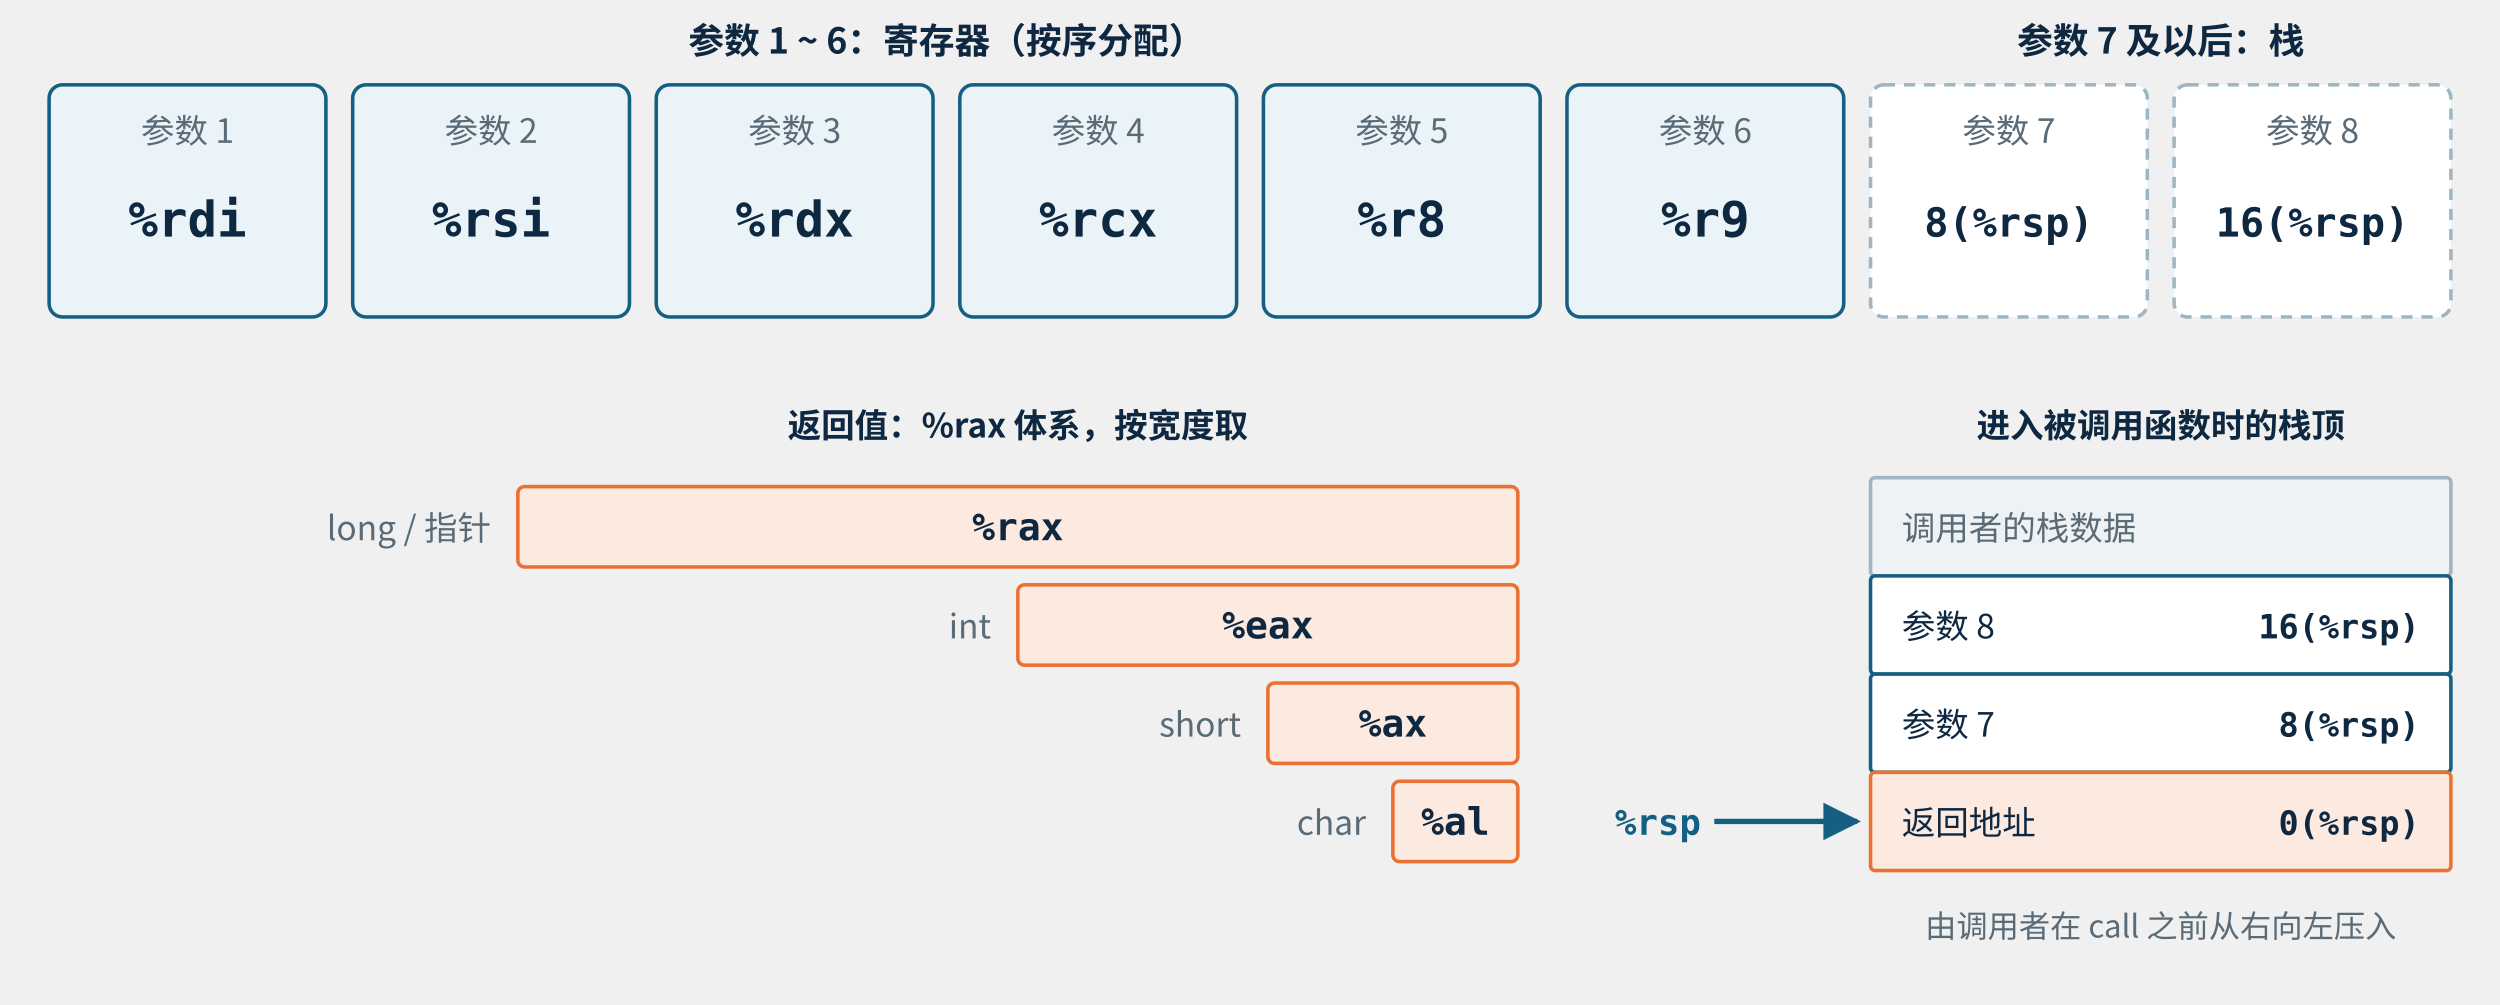
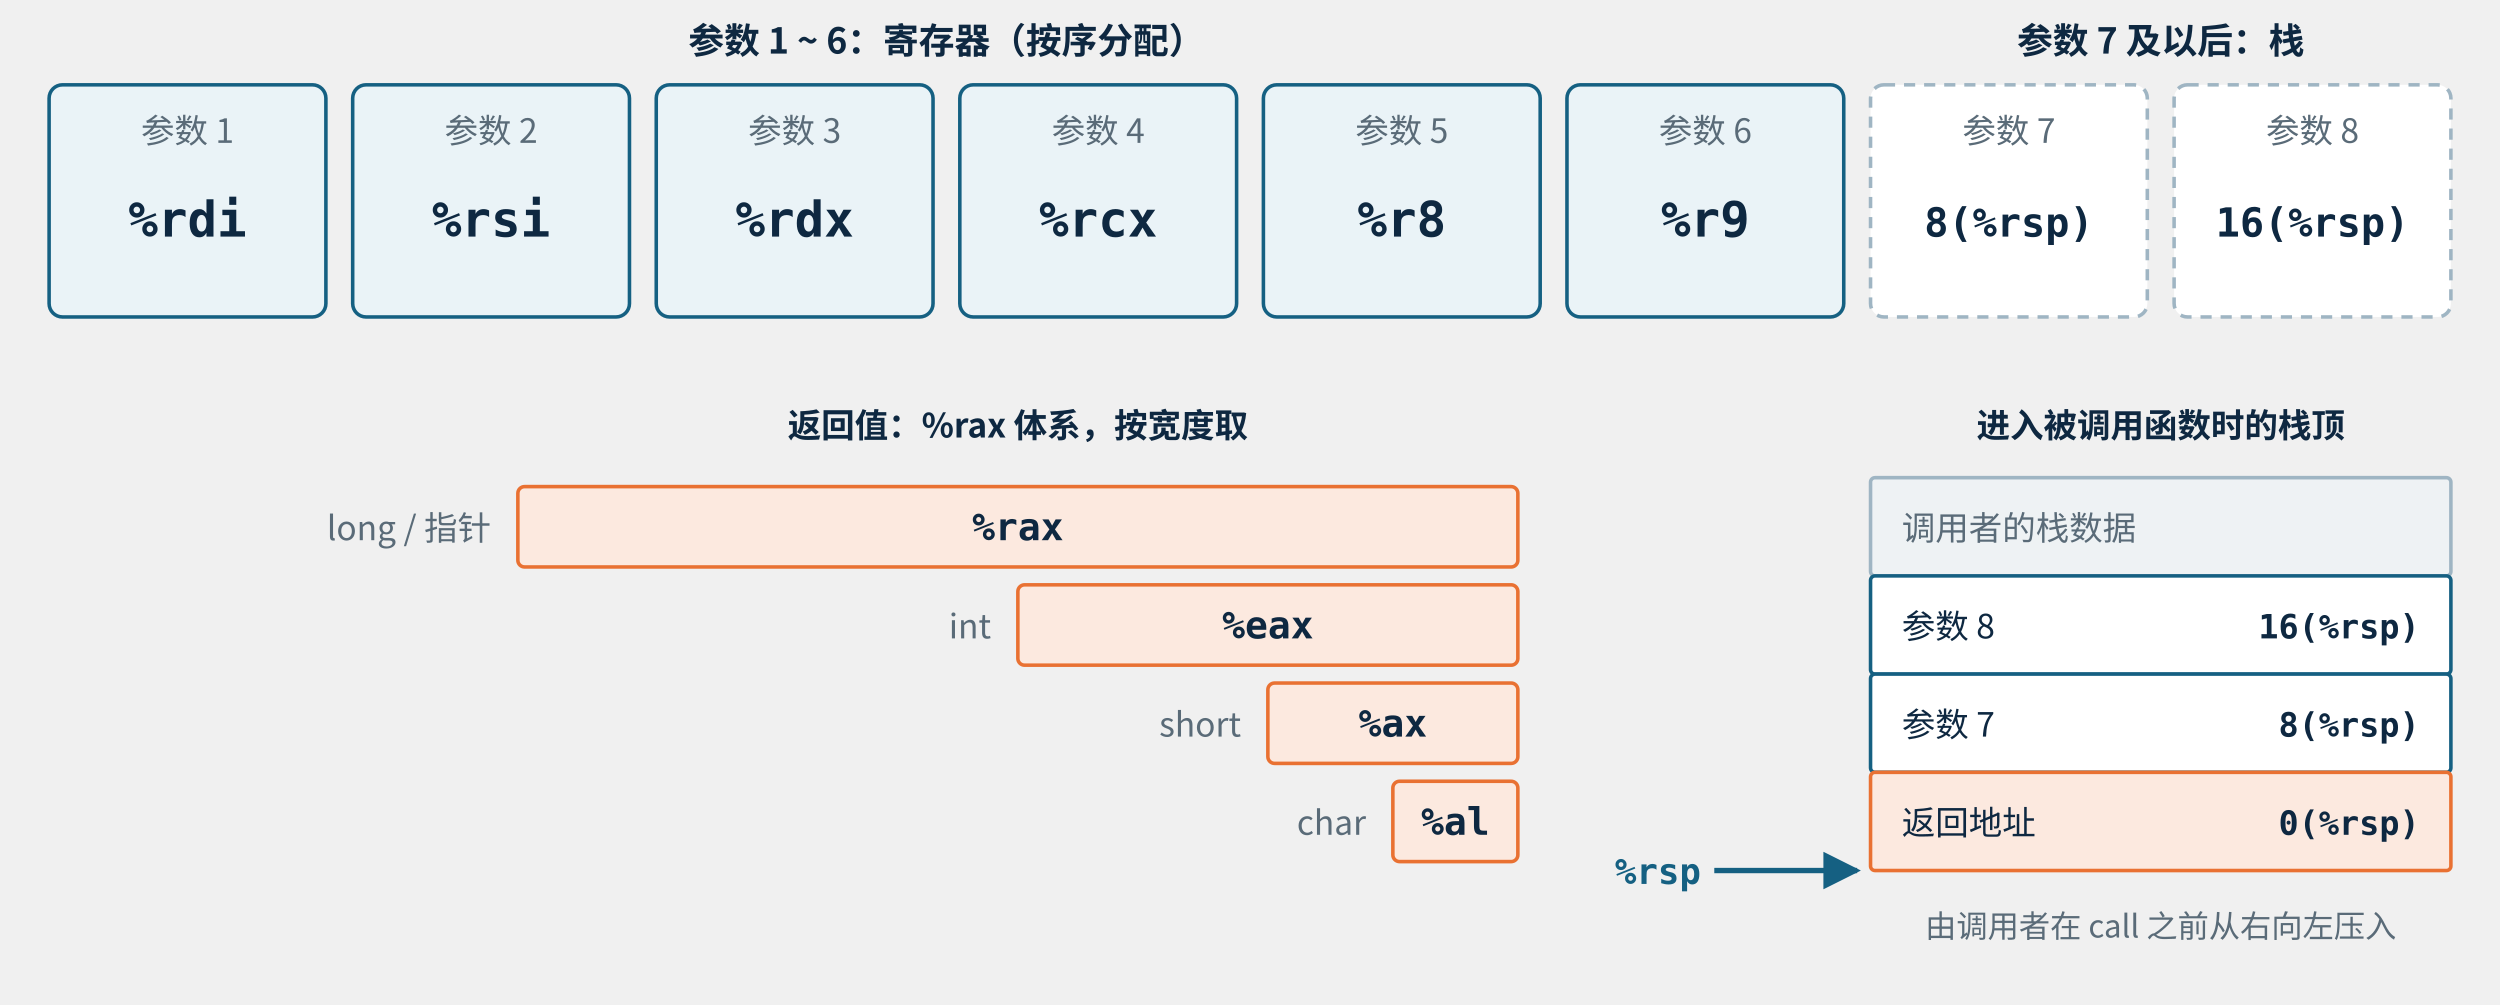
<svg xmlns="http://www.w3.org/2000/svg" viewBox="0 0 1120 450" width="1120" height="450">
  <defs>
    <marker id="ah-156082" viewBox="0 0 10 10" refX="9" refY="5" markerWidth="7" markerHeight="7" orient="auto-start-reverse">
      <path d="M0,0 L10,5 L0,10 z" fill="#156082" />
    </marker>
    <marker id="ah-e97132" viewBox="0 0 10 10" refX="9" refY="5" markerWidth="7" markerHeight="7" orient="auto-start-reverse">
      <path d="M0,0 L10,5 L0,10 z" fill="#e97132" />
    </marker>
    <marker id="ah-0e2841" viewBox="0 0 10 10" refX="9" refY="5" markerWidth="7" markerHeight="7" orient="auto-start-reverse">
      <path d="M0,0 L10,5 L0,10 z" fill="#0e2841" />
    </marker>
    <marker id="ah-2e7d4f" viewBox="0 0 10 10" refX="9" refY="5" markerWidth="7" markerHeight="7" orient="auto-start-reverse">
      <path d="M0,0 L10,5 L0,10 z" fill="#2e7d4f" />
    </marker>
    <marker id="ah-c0392b" viewBox="0 0 10 10" refX="9" refY="5" markerWidth="7" markerHeight="7" orient="auto-start-reverse">
      <path d="M0,0 L10,5 L0,10 z" fill="#c0392b" />
    </marker>
    <marker id="ah-5a6b78" viewBox="0 0 10 10" refX="9" refY="5" markerWidth="7" markerHeight="7" orient="auto-start-reverse">
      <path d="M0,0 L10,5 L0,10 z" fill="#5a6b78" />
    </marker>
    <marker id="ah-9fb5c3" viewBox="0 0 10 10" refX="9" refY="5" markerWidth="7" markerHeight="7" orient="auto-start-reverse">
      <path d="M0,0 L10,5 L0,10 z" fill="#9fb5c3" />
    </marker>
  </defs>
  <text x="424.0" y="24.0" font-family="PingFang SC, Noto Sans CJK SC, Source Han Sans SC, sans-serif" font-size="16" font-weight="bold" fill="#0e2841" text-anchor="middle">参数 1 ~ 6：寄存器（按序分配）</text>
  <text x="968.0" y="24.0" font-family="PingFang SC, Noto Sans CJK SC, Source Han Sans SC, sans-serif" font-size="16" font-weight="bold" fill="#0e2841" text-anchor="middle">参数 7 及以后：栈</text>
  <rect x="22.0" y="38.0" width="124.0" height="104.0" rx="6" fill="#eaf3f7" stroke="#156082" stroke-width="1.6" />
  <text x="84.0" y="64.0" font-family="PingFang SC, Noto Sans CJK SC, Source Han Sans SC, sans-serif" font-size="15" font-weight="normal" fill="#5a6b78" text-anchor="middle">参数 1</text>
  <text x="84.0" y="106.0" font-family="SFMono-Regular, Menlo, DejaVu Sans Mono, Consolas, monospace" font-size="22" font-weight="bold" fill="#0e2841" text-anchor="middle">%rdi</text>
  <rect x="158.0" y="38.0" width="124.0" height="104.0" rx="6" fill="#eaf3f7" stroke="#156082" stroke-width="1.6" />
  <text x="220.0" y="64.0" font-family="PingFang SC, Noto Sans CJK SC, Source Han Sans SC, sans-serif" font-size="15" font-weight="normal" fill="#5a6b78" text-anchor="middle">参数 2</text>
  <text x="220.0" y="106.0" font-family="SFMono-Regular, Menlo, DejaVu Sans Mono, Consolas, monospace" font-size="22" font-weight="bold" fill="#0e2841" text-anchor="middle">%rsi</text>
  <rect x="294.0" y="38.0" width="124.0" height="104.0" rx="6" fill="#eaf3f7" stroke="#156082" stroke-width="1.6" />
  <text x="356.0" y="64.0" font-family="PingFang SC, Noto Sans CJK SC, Source Han Sans SC, sans-serif" font-size="15" font-weight="normal" fill="#5a6b78" text-anchor="middle">参数 3</text>
  <text x="356.0" y="106.0" font-family="SFMono-Regular, Menlo, DejaVu Sans Mono, Consolas, monospace" font-size="22" font-weight="bold" fill="#0e2841" text-anchor="middle">%rdx</text>
  <rect x="430.0" y="38.0" width="124.0" height="104.0" rx="6" fill="#eaf3f7" stroke="#156082" stroke-width="1.6" />
  <text x="492.0" y="64.0" font-family="PingFang SC, Noto Sans CJK SC, Source Han Sans SC, sans-serif" font-size="15" font-weight="normal" fill="#5a6b78" text-anchor="middle">参数 4</text>
  <text x="492.0" y="106.0" font-family="SFMono-Regular, Menlo, DejaVu Sans Mono, Consolas, monospace" font-size="22" font-weight="bold" fill="#0e2841" text-anchor="middle">%rcx</text>
  <rect x="566.0" y="38.0" width="124.0" height="104.0" rx="6" fill="#eaf3f7" stroke="#156082" stroke-width="1.6" />
  <text x="628.0" y="64.0" font-family="PingFang SC, Noto Sans CJK SC, Source Han Sans SC, sans-serif" font-size="15" font-weight="normal" fill="#5a6b78" text-anchor="middle">参数 5</text>
  <text x="628.0" y="106.0" font-family="SFMono-Regular, Menlo, DejaVu Sans Mono, Consolas, monospace" font-size="22" font-weight="bold" fill="#0e2841" text-anchor="middle">%r8</text>
  <rect x="702.0" y="38.0" width="124.0" height="104.0" rx="6" fill="#eaf3f7" stroke="#156082" stroke-width="1.6" />
  <text x="764.0" y="64.0" font-family="PingFang SC, Noto Sans CJK SC, Source Han Sans SC, sans-serif" font-size="15" font-weight="normal" fill="#5a6b78" text-anchor="middle">参数 6</text>
  <text x="764.0" y="106.0" font-family="SFMono-Regular, Menlo, DejaVu Sans Mono, Consolas, monospace" font-size="22" font-weight="bold" fill="#0e2841" text-anchor="middle">%r9</text>
  <rect x="838.0" y="38.0" width="124.0" height="104.0" rx="6" fill="#ffffff" stroke="#9fb5c3" stroke-width="1.6" stroke-dasharray="5 4" />
  <text x="900.0" y="64.0" font-family="PingFang SC, Noto Sans CJK SC, Source Han Sans SC, sans-serif" font-size="15" font-weight="normal" fill="#5a6b78" text-anchor="middle">参数 7</text>
  <text x="900.0" y="106.0" font-family="SFMono-Regular, Menlo, DejaVu Sans Mono, Consolas, monospace" font-size="18" font-weight="bold" fill="#0e2841" text-anchor="middle">8(%rsp)</text>
  <rect x="974.0" y="38.0" width="124.0" height="104.0" rx="6" fill="#ffffff" stroke="#9fb5c3" stroke-width="1.6" stroke-dasharray="5 4" />
  <text x="1036.0" y="64.0" font-family="PingFang SC, Noto Sans CJK SC, Source Han Sans SC, sans-serif" font-size="15" font-weight="normal" fill="#5a6b78" text-anchor="middle">参数 8</text>
  <text x="1036.0" y="106.0" font-family="SFMono-Regular, Menlo, DejaVu Sans Mono, Consolas, monospace" font-size="18" font-weight="bold" fill="#0e2841" text-anchor="middle">16(%rsp)</text>
  <text x="968.0" y="196.0" font-family="PingFang SC, Noto Sans CJK SC, Source Han Sans SC, sans-serif" font-size="15" font-weight="bold" fill="#0e2841" text-anchor="middle">进入被调用函数时的栈顶</text>
  <rect x="838.0" y="214.0" width="260.0" height="44.0" rx="2" fill="#eef2f4" stroke="#9fb5c3" stroke-width="1.6" />
  <text x="852.0" y="242.0" font-family="PingFang SC, Noto Sans CJK SC, Source Han Sans SC, sans-serif" font-size="15" font-weight="normal" fill="#5a6b78" text-anchor="start">调用者的栈数据</text>
  <rect x="838.0" y="258.0" width="260.0" height="44.0" rx="2" fill="#ffffff" stroke="#156082" stroke-width="1.6" />
  <text x="852.0" y="286.0" font-family="PingFang SC, Noto Sans CJK SC, Source Han Sans SC, sans-serif" font-size="15" font-weight="normal" fill="#0e2841" text-anchor="start">参数 8</text>
  <text x="1084.0" y="286.0" font-family="SFMono-Regular, Menlo, DejaVu Sans Mono, Consolas, monospace" font-size="15" font-weight="bold" fill="#0e2841" text-anchor="end">16(%rsp)</text>
  <rect x="838.0" y="302.0" width="260.0" height="44.0" rx="2" fill="#ffffff" stroke="#156082" stroke-width="1.6" />
  <text x="852.0" y="330.0" font-family="PingFang SC, Noto Sans CJK SC, Source Han Sans SC, sans-serif" font-size="15" font-weight="normal" fill="#0e2841" text-anchor="start">参数 7</text>
  <text x="1084.0" y="330.0" font-family="SFMono-Regular, Menlo, DejaVu Sans Mono, Consolas, monospace" font-size="15" font-weight="bold" fill="#0e2841" text-anchor="end">8(%rsp)</text>
  <rect x="838.0" y="346.0" width="260.0" height="44.0" rx="2" fill="#fce9df" stroke="#e97132" stroke-width="1.6" />
  <text x="852.0" y="374.0" font-family="PingFang SC, Noto Sans CJK SC, Source Han Sans SC, sans-serif" font-size="15" font-weight="normal" fill="#0e2841" text-anchor="start">返回地址</text>
  <text x="1084.0" y="374.0" font-family="SFMono-Regular, Menlo, DejaVu Sans Mono, Consolas, monospace" font-size="15" font-weight="bold" fill="#0e2841" text-anchor="end">0(%rsp)</text>
-   <line x1="768.0" y1="368.0" x2="832.0" y2="368.0" stroke="#156082" stroke-width="2.4" marker-end="url(#ah-156082)" />
-   <text x="762.0" y="374.0" font-family="SFMono-Regular, Menlo, DejaVu Sans Mono, Consolas, monospace" font-size="16" font-weight="bold" fill="#156082" text-anchor="end">%rsp</text>
+   <line x1="768.0" y1="390.0" x2="832.0" y2="390.0" stroke="#156082" stroke-width="2.4" marker-end="url(#ah-156082)" />
+   <text x="762.0" y="396.0" font-family="SFMono-Regular, Menlo, DejaVu Sans Mono, Consolas, monospace" font-size="16" font-weight="bold" fill="#156082" text-anchor="end">%rsp</text>
  <text x="968.0" y="420.0" font-family="PingFang SC, Noto Sans CJK SC, Source Han Sans SC, sans-serif" font-size="14" font-weight="normal" fill="#5a6b78" text-anchor="middle">由调用者在 call 之前从右向左压入</text>
  <text x="456.0" y="196.0" font-family="PingFang SC, Noto Sans CJK SC, Source Han Sans SC, sans-serif" font-size="15" font-weight="bold" fill="#0e2841" text-anchor="middle">返回值：%rax 体系，按宽度取</text>
  <rect x="232.0" y="218.0" width="448.0" height="36.0" rx="3" fill="#fce9df" stroke="#e97132" stroke-width="1.6" />
  <text x="456.0" y="242.0" font-family="SFMono-Regular, Menlo, DejaVu Sans Mono, Consolas, monospace" font-size="17" font-weight="bold" fill="#0e2841" text-anchor="middle">%rax</text>
  <text x="220.0" y="242.0" font-family="PingFang SC, Noto Sans CJK SC, Source Han Sans SC, sans-serif" font-size="15" font-weight="normal" fill="#5a6b78" text-anchor="end">long / 指针</text>
  <rect x="456.0" y="262.0" width="224.0" height="36.0" rx="3" fill="#fce9df" stroke="#e97132" stroke-width="1.6" />
  <text x="568.0" y="286.0" font-family="SFMono-Regular, Menlo, DejaVu Sans Mono, Consolas, monospace" font-size="17" font-weight="bold" fill="#0e2841" text-anchor="middle">%eax</text>
  <text x="444.0" y="286.0" font-family="PingFang SC, Noto Sans CJK SC, Source Han Sans SC, sans-serif" font-size="15" font-weight="normal" fill="#5a6b78" text-anchor="end">int</text>
  <rect x="568.0" y="306.0" width="112.0" height="36.0" rx="3" fill="#fce9df" stroke="#e97132" stroke-width="1.6" />
  <text x="624.0" y="330.0" font-family="SFMono-Regular, Menlo, DejaVu Sans Mono, Consolas, monospace" font-size="17" font-weight="bold" fill="#0e2841" text-anchor="middle">%ax</text>
  <text x="556.0" y="330.0" font-family="PingFang SC, Noto Sans CJK SC, Source Han Sans SC, sans-serif" font-size="15" font-weight="normal" fill="#5a6b78" text-anchor="end">short</text>
  <rect x="624.0" y="350.0" width="56.0" height="36.0" rx="3" fill="#fce9df" stroke="#e97132" stroke-width="1.6" />
  <text x="652.0" y="374.0" font-family="SFMono-Regular, Menlo, DejaVu Sans Mono, Consolas, monospace" font-size="17" font-weight="bold" fill="#0e2841" text-anchor="middle">%al</text>
  <text x="612.0" y="374.0" font-family="PingFang SC, Noto Sans CJK SC, Source Han Sans SC, sans-serif" font-size="15" font-weight="normal" fill="#5a6b78" text-anchor="end">char</text>
</svg>
